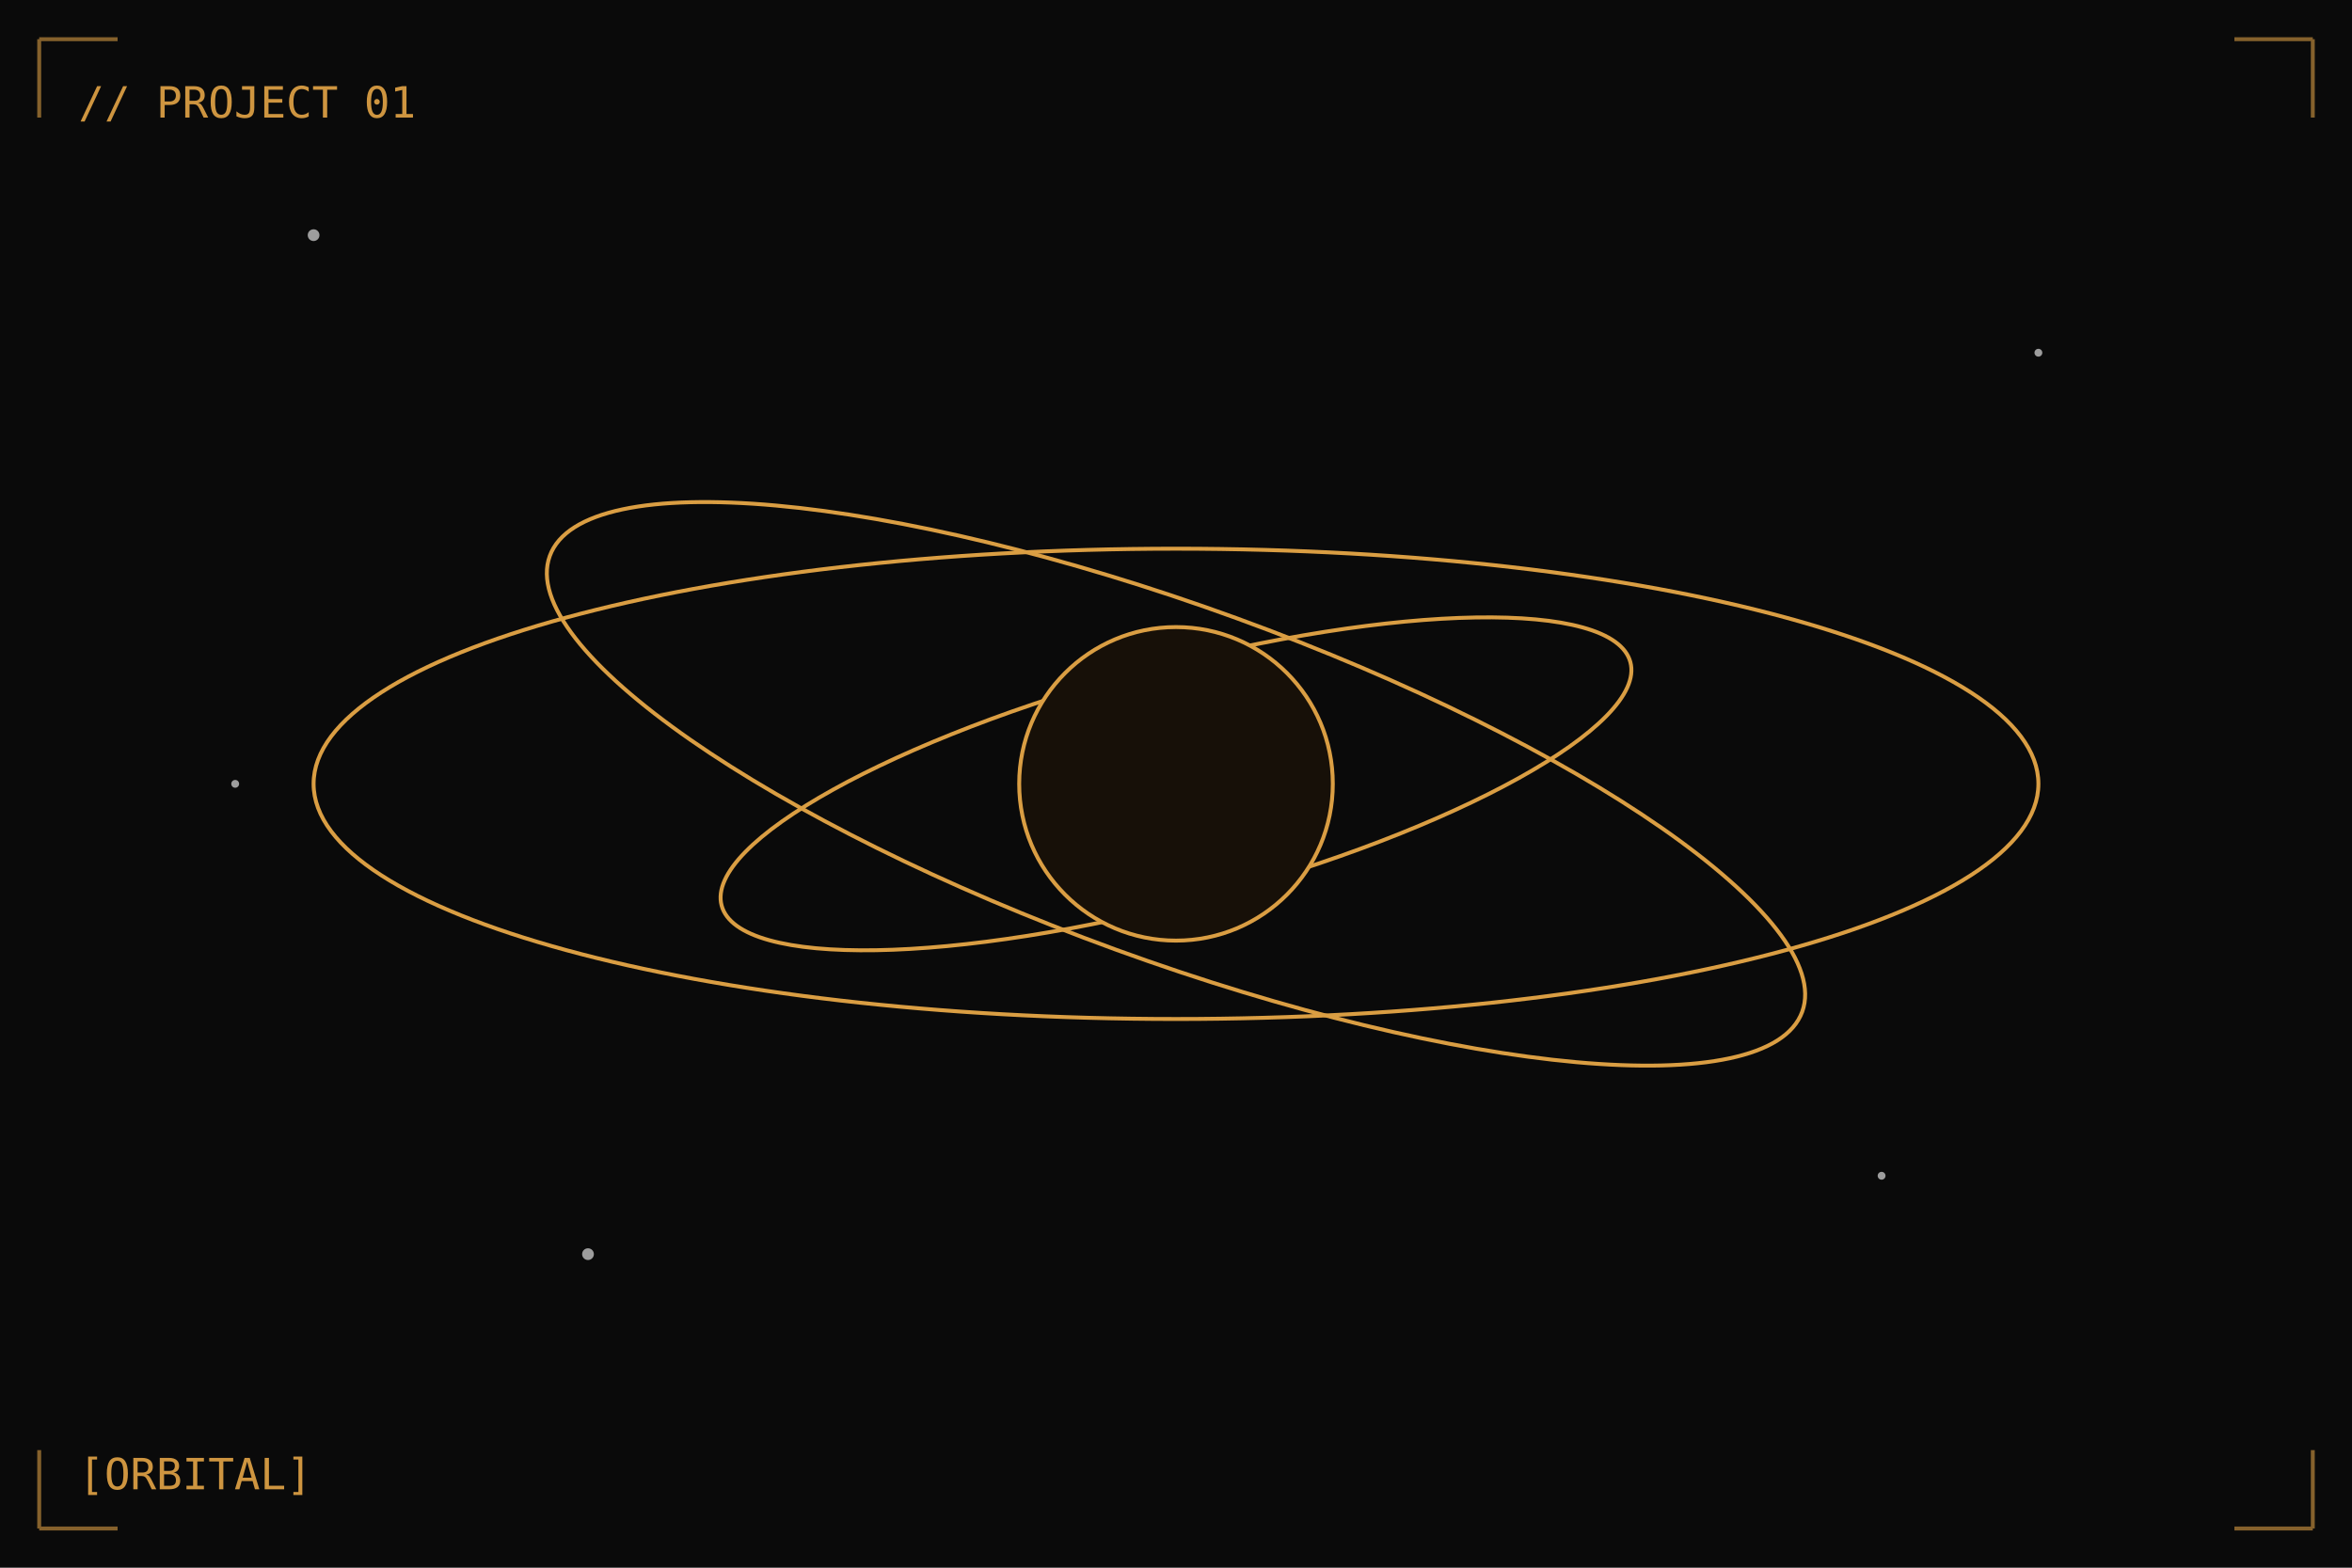
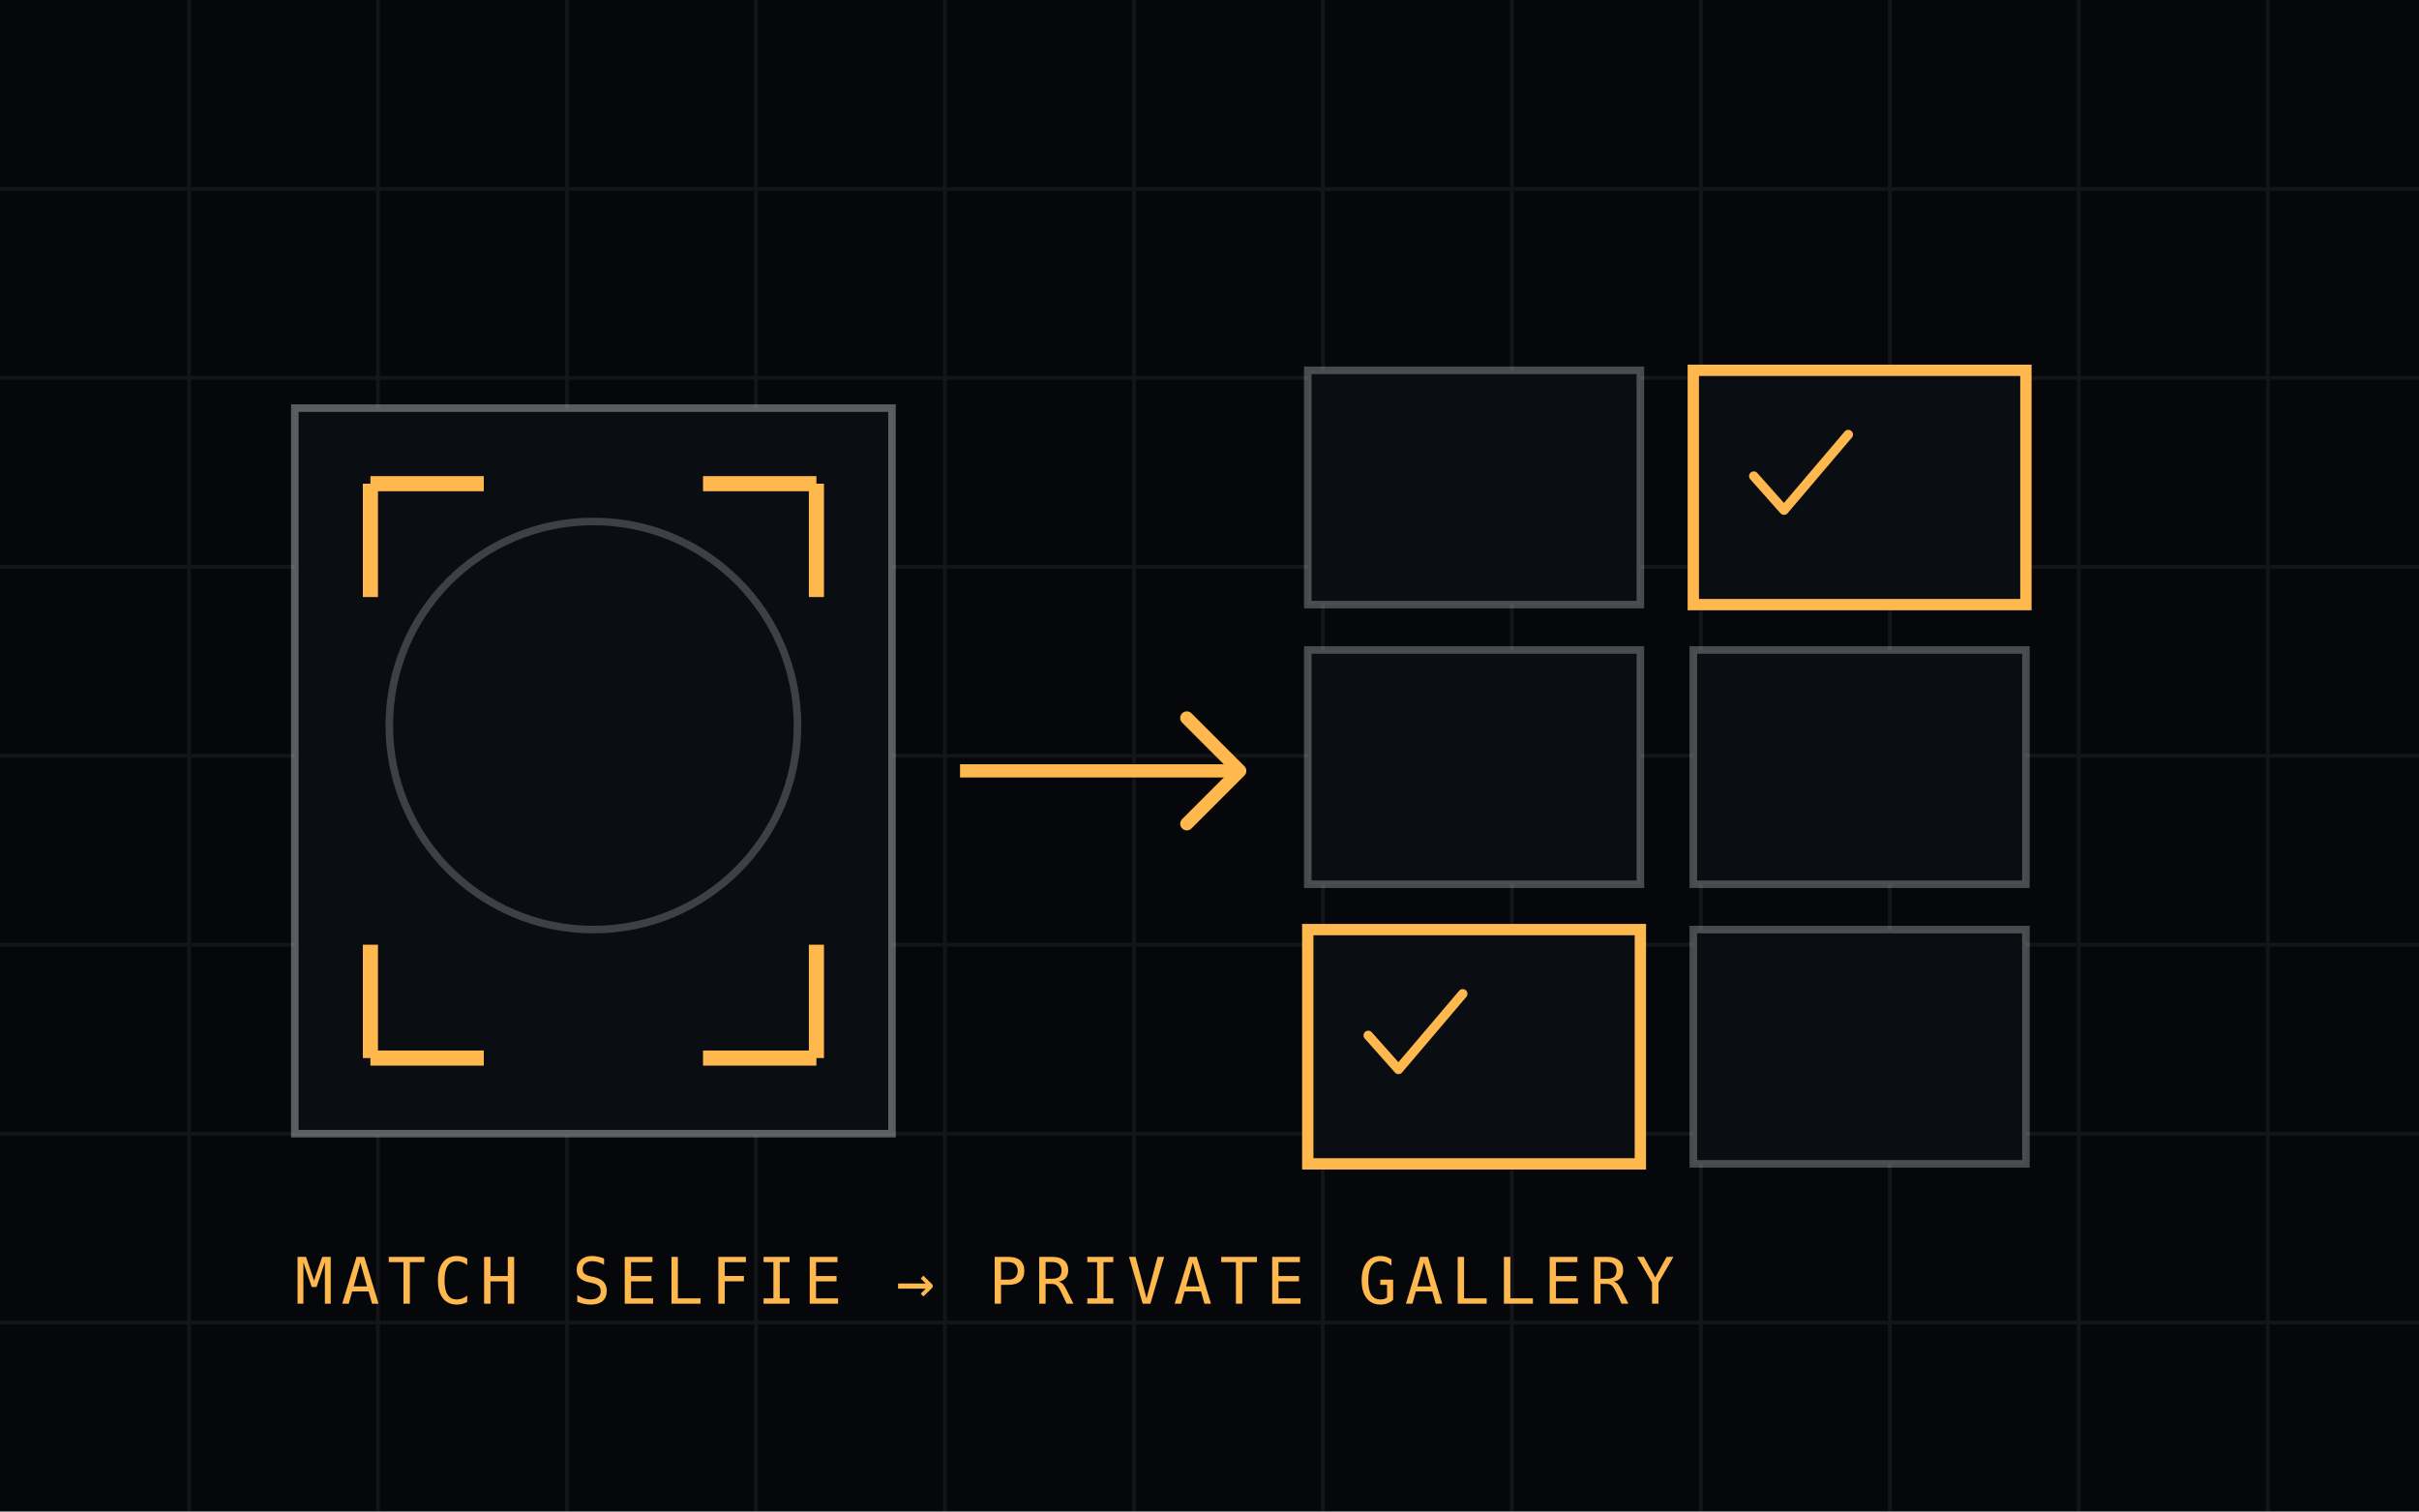
- <svg xmlns="http://www.w3.org/2000/svg" viewBox="0 0 600 400" width="600" height="400">
-   <rect width="600" height="400" fill="#0a0a0a" />
-   <g fill="none" stroke="#ffb84d" stroke-width="1" opacity="0.85">
-     <ellipse cx="300" cy="200" rx="220" ry="60" />
-     <ellipse cx="300" cy="200" rx="170" ry="45" transform="rotate(20 300 200)" />
-     <ellipse cx="300" cy="200" rx="120" ry="30" transform="rotate(-15 300 200)" />
-     <circle cx="300" cy="200" r="40" fill="#1a1208" />
-   </g>
-   <g fill="#ffffff" opacity="0.6">
-     <circle cx="80" cy="60" r="1.5" />
-     <circle cx="520" cy="90" r="1" />
-     <circle cx="150" cy="320" r="1.5" />
-     <circle cx="480" cy="300" r="1" />
-     <circle cx="60" cy="200" r="1" />
-   </g>
-   <g font-family="monospace" font-size="11" fill="#ffb84d" opacity="0.8">
-     <text x="20" y="30">// PROJECT 01</text>
-     <text x="20" y="380">[ORBITAL]</text>
-   </g>
-   <g stroke="#ffb84d" stroke-width="1" opacity="0.5">
-     <path d="M10 10 L30 10 M10 10 L10 30" />
-     <path d="M590 10 L570 10 M590 10 L590 30" />
-     <path d="M10 390 L30 390 M10 390 L10 370" />
-     <path d="M590 390 L570 390 M590 390 L590 370" />
-   </g>
+ <svg xmlns="http://www.w3.org/2000/svg" viewBox="0 0 640 400" role="img" aria-labelledby="title">
+   <rect width="640" height="400" fill="#05070b" />
+   <path d="M0 50h640M0 100h640M0 150h640M0 200h640M0 250h640M0 300h640M0 350h640M50 0v400M100 0v400M150 0v400M200 0v400M250 0v400M300 0v400M350 0v400M400 0v400M450 0v400M500 0v400M550 0v400M600 0v400" stroke="#f5f5f5" stroke-opacity=".06" />
+   <rect x="78" y="108" width="158" height="192" fill="#0a0d12" stroke="#f5f5f5" stroke-opacity=".35" stroke-width="2" />
+   <circle cx="157" cy="192" r="54" fill="none" stroke="#f5f5f5" stroke-opacity=".22" stroke-width="2" />
+   <path d="M98 128h30M98 128v30" stroke="#ffb84d" stroke-width="4" fill="none" />
+   <path d="M216 128h-30M216 128v30" stroke="#ffb84d" stroke-width="4" fill="none" />
+   <path d="M98 280h30M98 280v-30" stroke="#ffb84d" stroke-width="4" fill="none" />
+   <path d="M216 280h-30M216 280v-30" stroke="#ffb84d" stroke-width="4" fill="none" />
+   <path d="M254 204h72" stroke="#ffb84d" stroke-width="3.5" fill="none" />
+   <path d="M314 190l14 14-14 14" stroke="#ffb84d" stroke-width="3.5" fill="none" stroke-linecap="round" stroke-linejoin="round" />
+   <rect x="346" y="98" width="88" height="62" fill="#0a0d12" stroke="#f5f5f5" stroke-opacity=".28" stroke-width="2" />
+   <rect x="448" y="98" width="88" height="62" fill="#0a0d12" stroke="#ffb84d" stroke-width="3" />
+   <rect x="346" y="172" width="88" height="62" fill="#0a0d12" stroke="#f5f5f5" stroke-opacity=".28" stroke-width="2" />
+   <rect x="448" y="172" width="88" height="62" fill="#0a0d12" stroke="#f5f5f5" stroke-opacity=".28" stroke-width="2" />
+   <rect x="346" y="246" width="88" height="62" fill="#0a0d12" stroke="#ffb84d" stroke-width="3" />
+   <rect x="448" y="246" width="88" height="62" fill="#0a0d12" stroke="#f5f5f5" stroke-opacity=".28" stroke-width="2" />
+   <path d="M464 126l8 9 17-20" stroke="#ffb84d" stroke-width="2.5" fill="none" stroke-linecap="round" stroke-linejoin="round" />
+   <path d="M362 274l8 9 17-20" stroke="#ffb84d" stroke-width="2.5" fill="none" stroke-linecap="round" stroke-linejoin="round" />
+   <text x="78" y="345" fill="#ffb84d" font-family="monospace" font-size="17" letter-spacing="2">MATCH SELFIE → PRIVATE GALLERY</text>
</svg>
